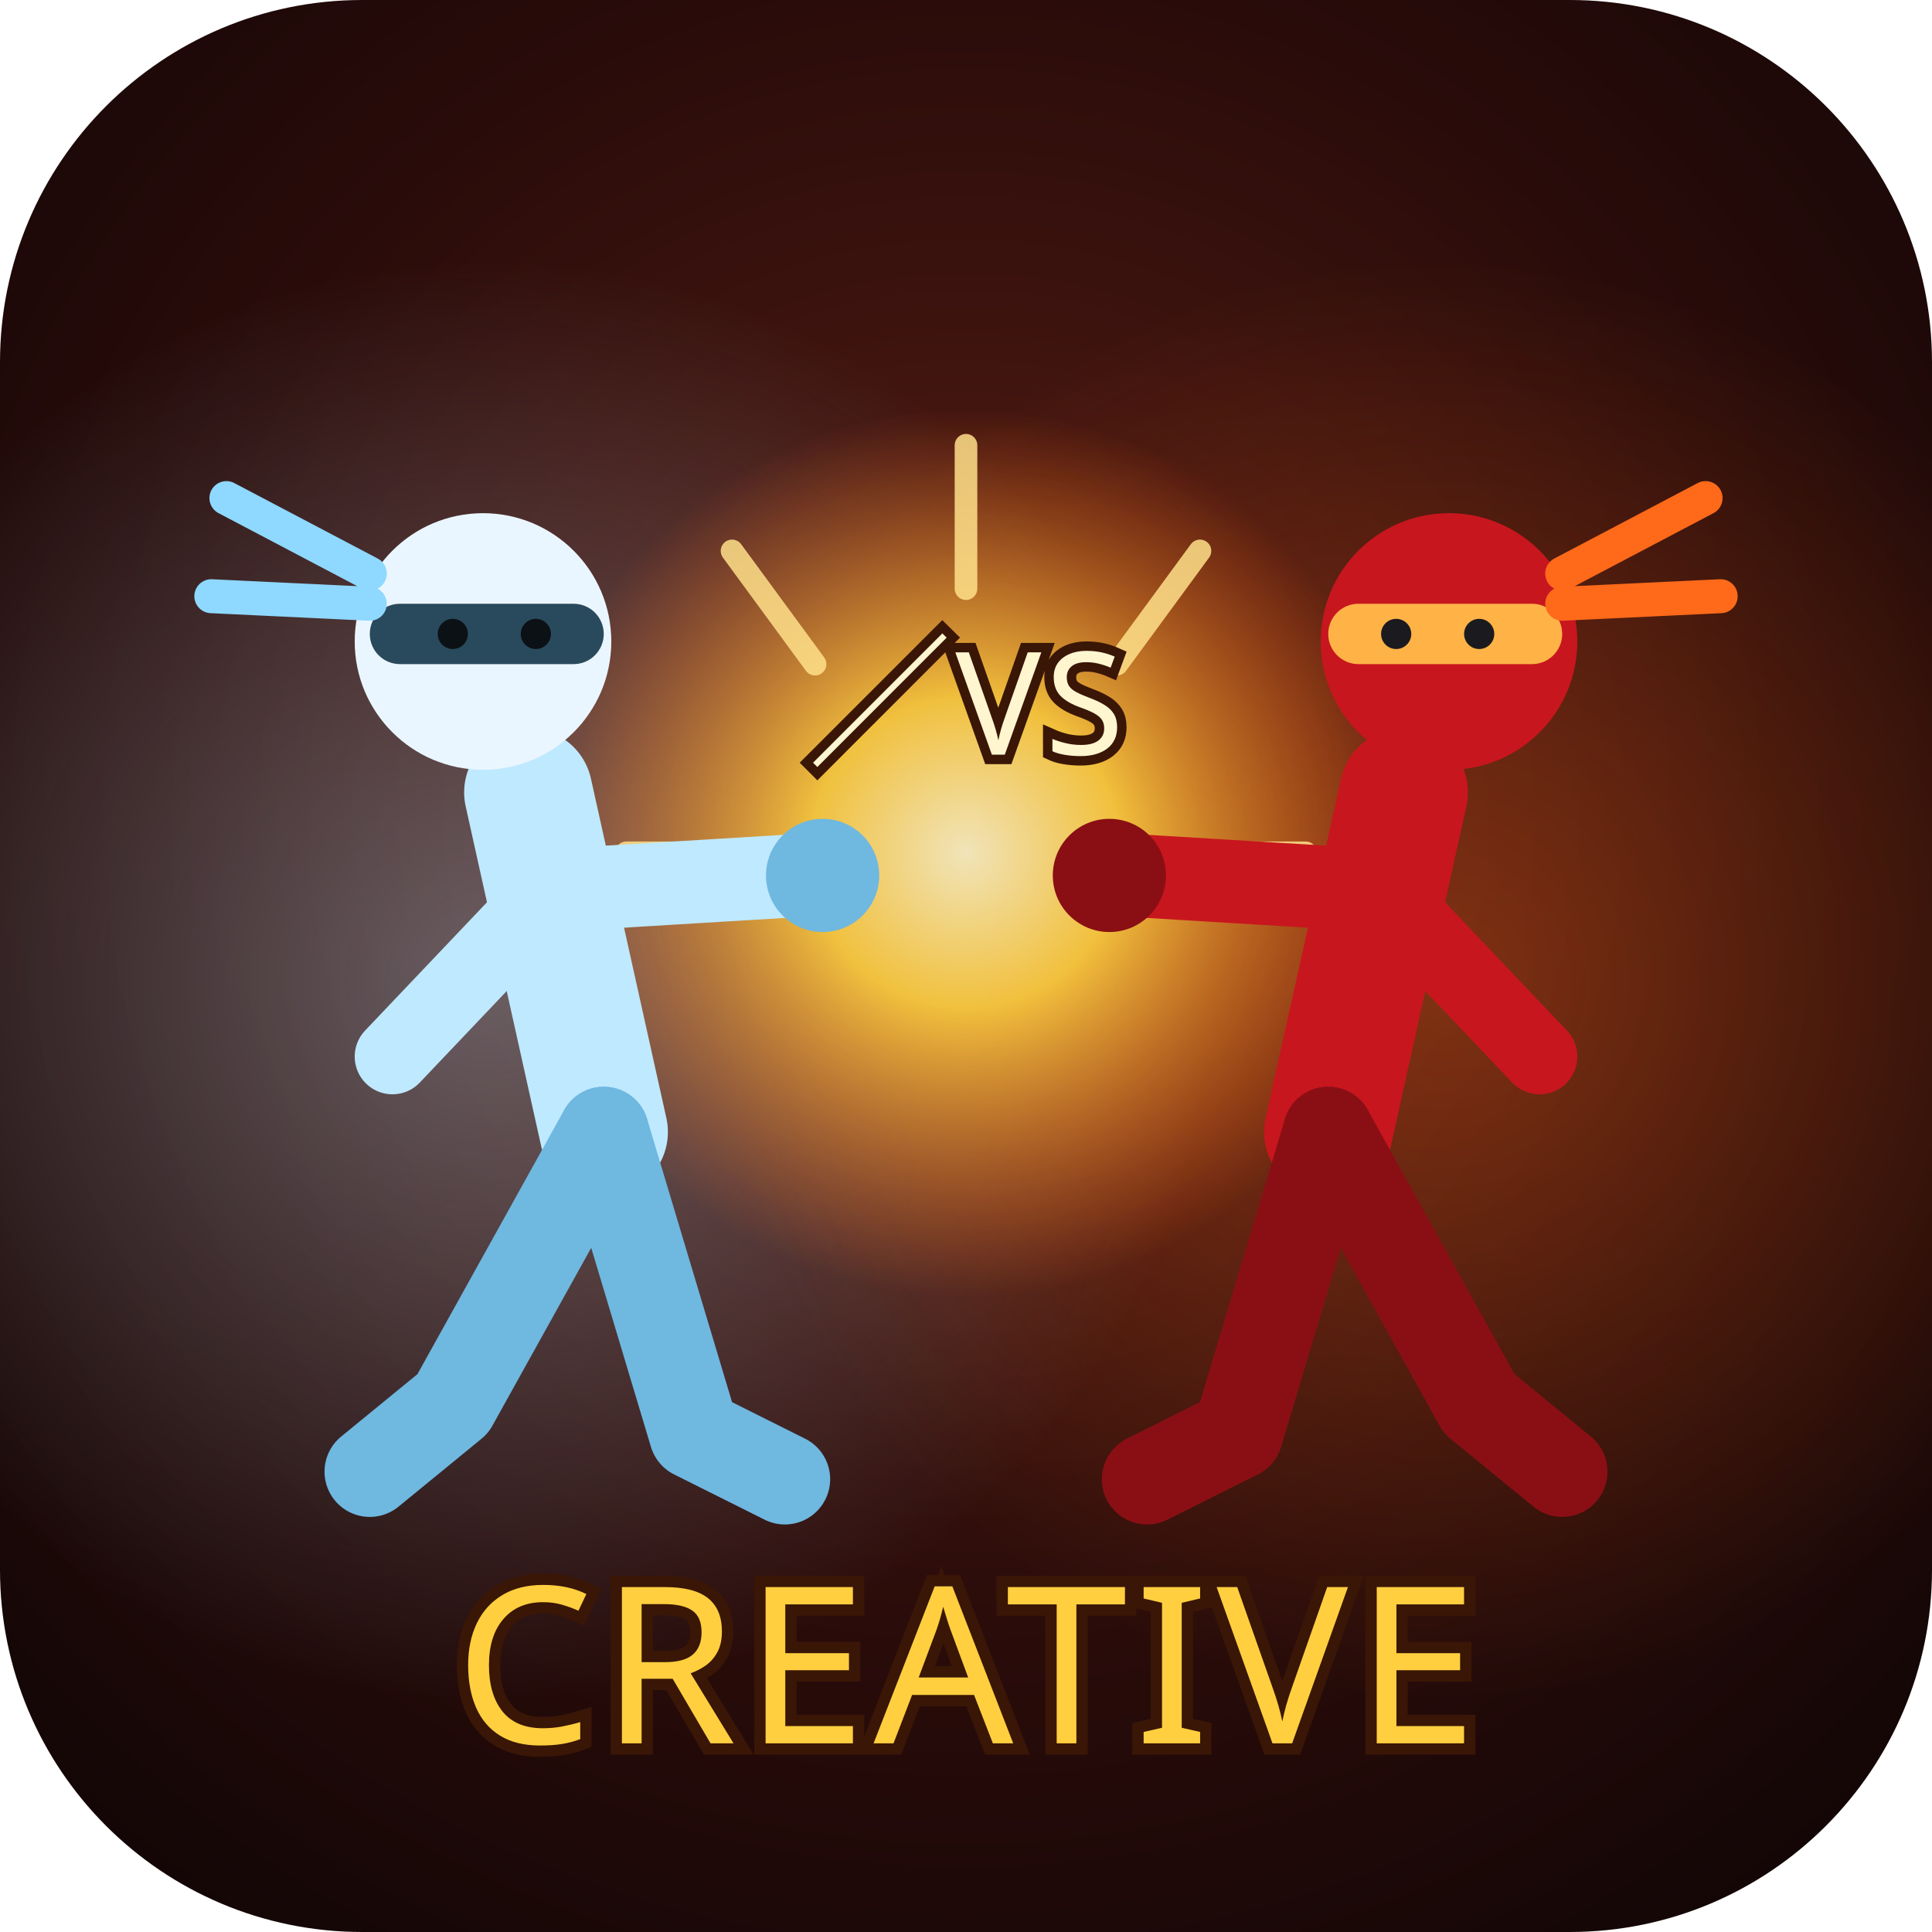
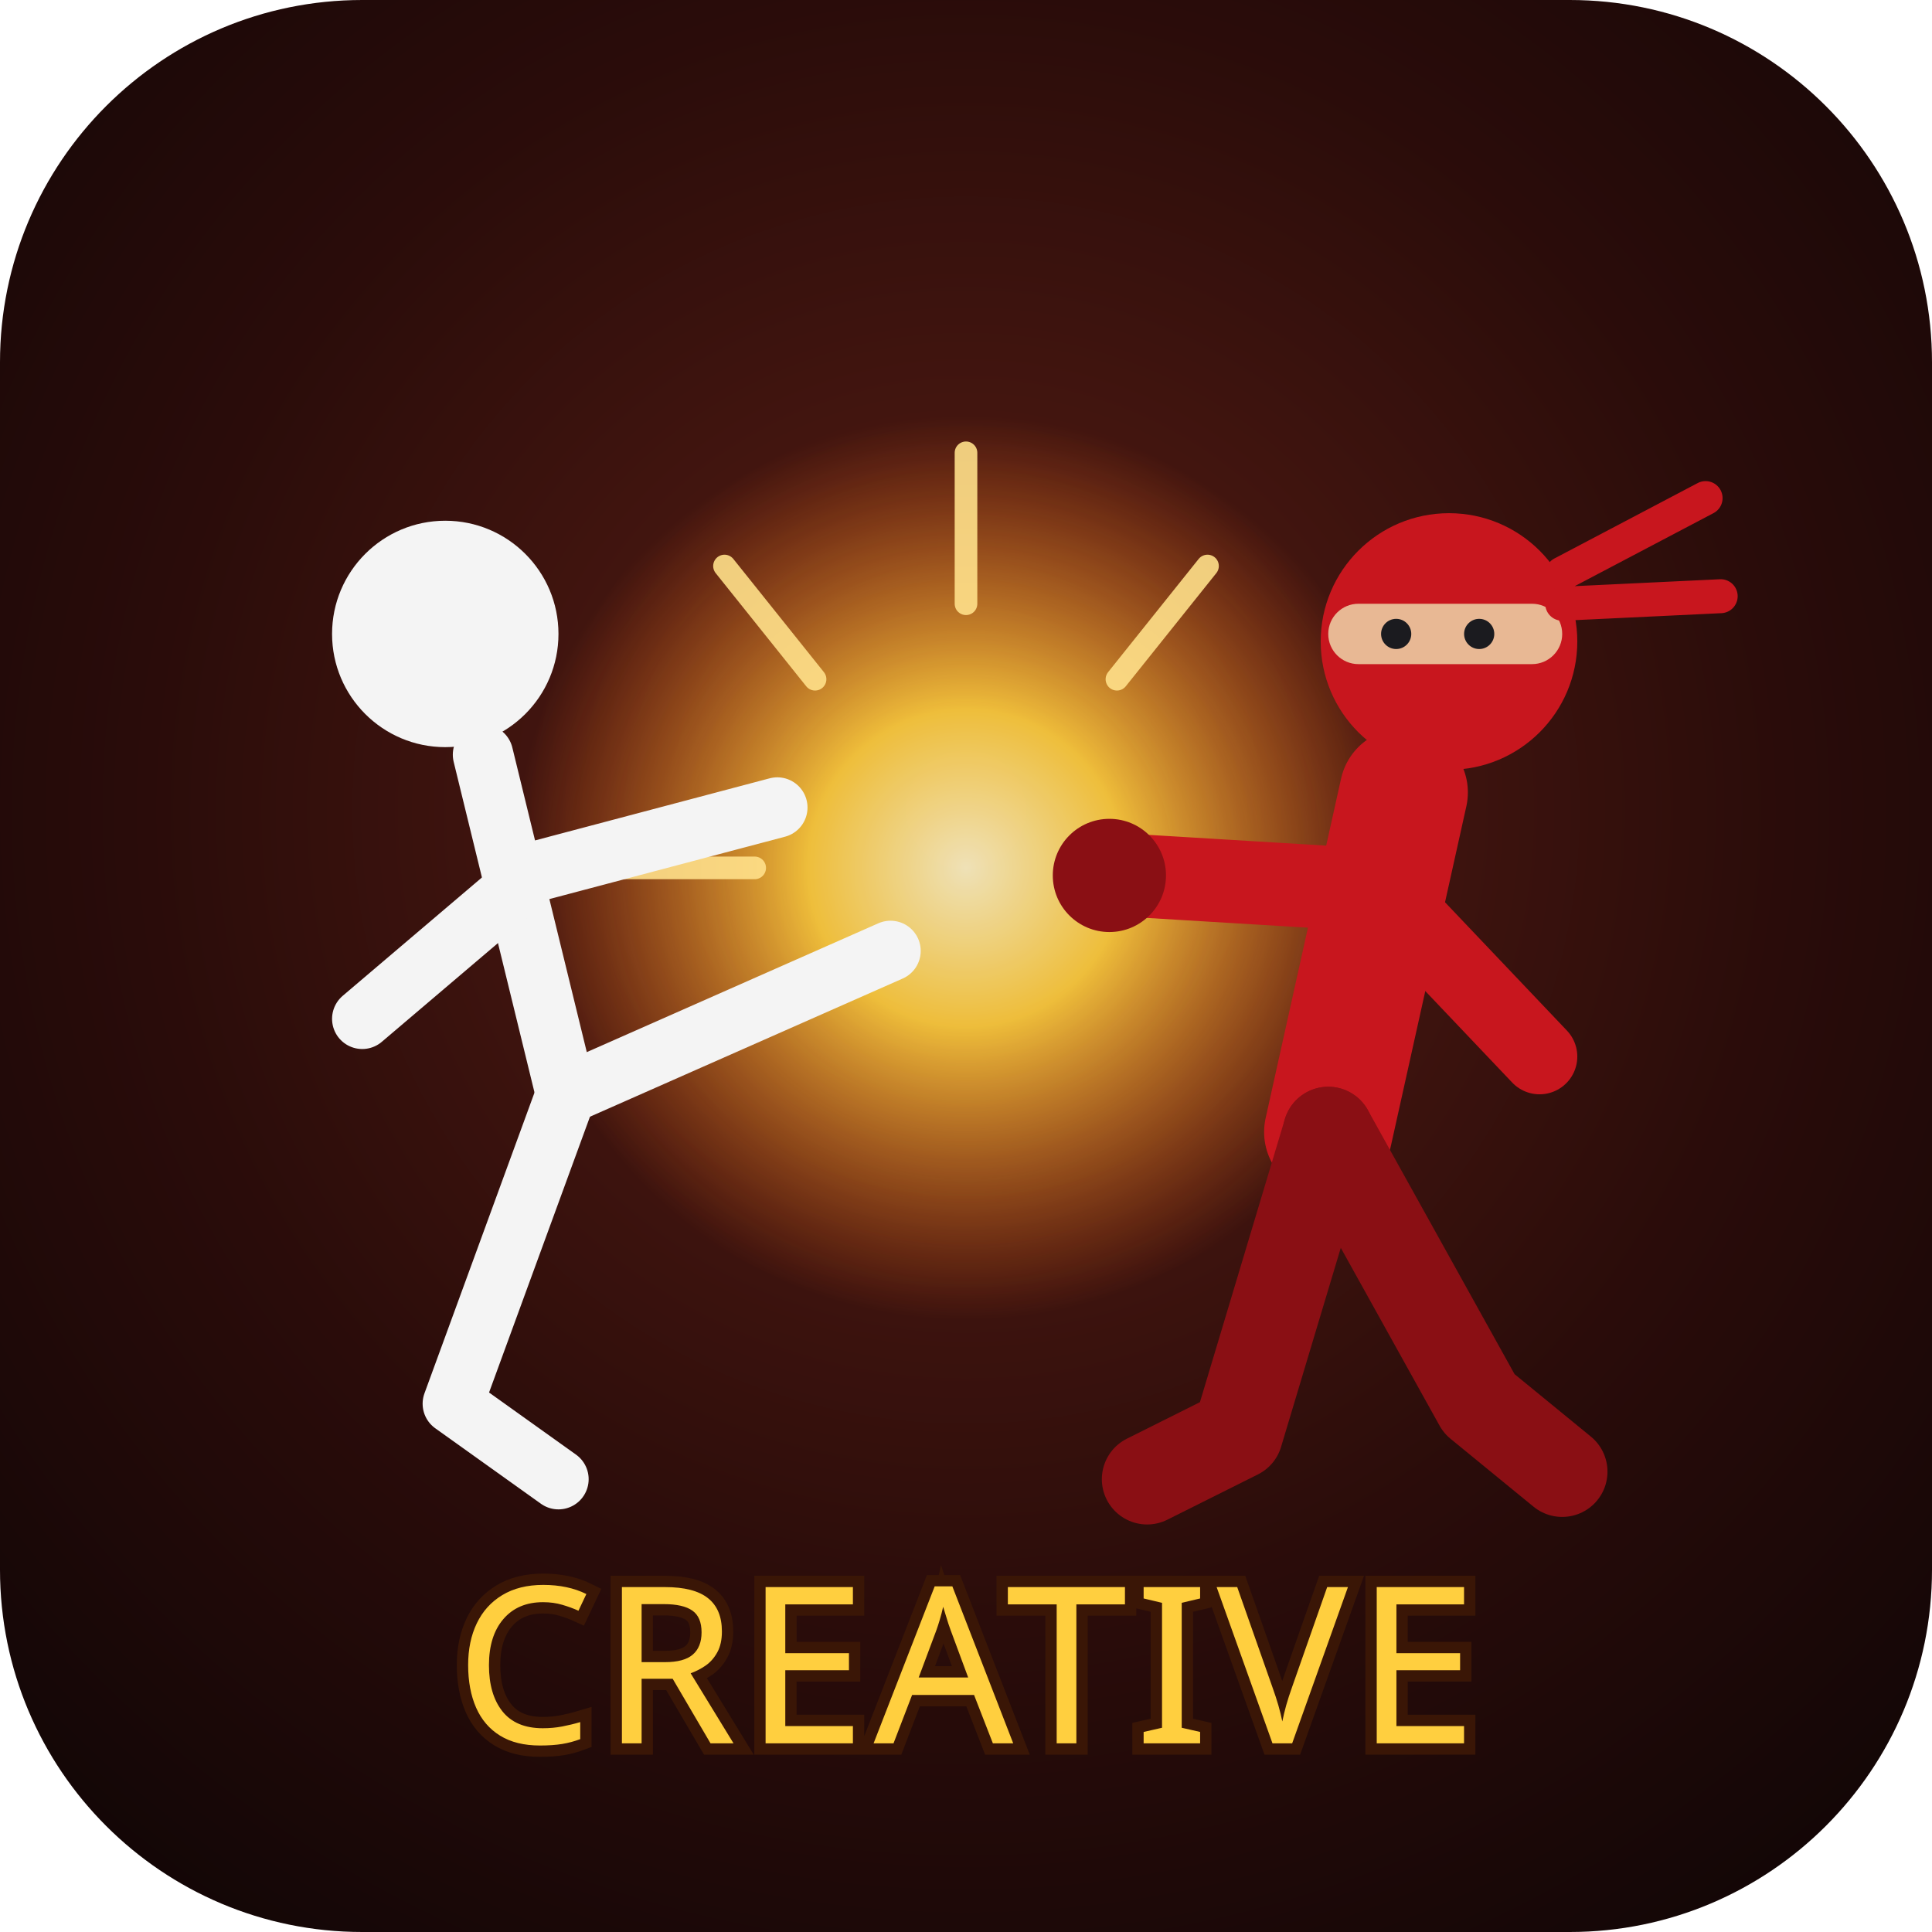
<svg xmlns="http://www.w3.org/2000/svg" viewBox="0 0 512 512">
  <defs>
    <radialGradient id="bg" cx="50%" cy="42%" r="70%">
      <stop offset="0" stop-color="#5a1e14" />
      <stop offset=".6" stop-color="#2a0c0a" />
      <stop offset="1" stop-color="#120606" />
    </radialGradient>
    <radialGradient id="clash" cx="50%" cy="50%" r="50%">
      <stop offset="0" stop-color="#fff6c8" />
      <stop offset=".35" stop-color="#ffcf3f" />
      <stop offset="1" stop-color="#ff6a1a" stop-opacity="0" />
    </radialGradient>
-     <radialGradient id="coolglow" cx="50%" cy="50%" r="50%">
-       <stop offset="0" stop-color="#bfe9ff" stop-opacity=".35" />
-       <stop offset="1" stop-color="#bfe9ff" stop-opacity="0" />
-     </radialGradient>
-     <radialGradient id="warmglow" cx="50%" cy="50%" r="50%">
-       <stop offset="0" stop-color="#ff6a1a" stop-opacity=".35" />
-       <stop offset="1" stop-color="#ff6a1a" stop-opacity="0" />
-     </radialGradient>
  </defs>
  <rect width="512" height="512" rx="96" fill="url(#bg)" />
-   <circle cx="130" cy="260" r="190" fill="url(#coolglow)" />
-   <circle cx="382" cy="260" r="190" fill="url(#warmglow)" />
-   <circle cx="256" cy="226" r="118" fill="url(#clash)" opacity=".9" />
-   <g stroke="#ffe08a" stroke-width="6" stroke-linecap="round" opacity=".85">
-     <line x1="256" y1="118" x2="256" y2="156" />
-     <line x1="318" y1="146" x2="296" y2="176" />
-     <line x1="194" y1="146" x2="216" y2="176" />
-     <line x1="346" y1="226" x2="310" y2="226" />
-     <line x1="166" y1="226" x2="202" y2="226" />
+   <circle cx="256" cy="230" r="120" fill="url(#clash)" opacity=".9" />
+   <g stroke="#ffe08a" stroke-width="6" stroke-linecap="round" opacity=".9">
+     <line x1="256" y1="120" x2="256" y2="160" />
+     <line x1="320" y1="150" x2="296" y2="180" />
+     <line x1="192" y1="150" x2="216" y2="180" />
+     <line x1="350" y1="230" x2="312" y2="230" />
+     <line x1="162" y1="230" x2="200" y2="230" />
  </g>
-   <text x="256" y="200" text-anchor="middle" font-family="Impact, 'Arial Black', sans-serif" font-size="38" fill="#fff6d0" stroke="#3a1606" stroke-width="5" paint-order="stroke" letter-spacing="1">／VS</text>
-   <g stroke-linecap="round" stroke-linejoin="round">
-     <path d="M140 210 L160 300" stroke="#bfe9ff" stroke-width="34" fill="none" />
-     <path d="M146 236 L212 232" stroke="#bfe9ff" stroke-width="22" fill="none" />
-     <circle cx="218" cy="232" r="15" fill="#6fb8e0" />
-     <path d="M142 240 L104 280" stroke="#bfe9ff" stroke-width="20" fill="none" />
-     <path d="M160 300 L184 380 L208 392" stroke="#6fb8e0" stroke-width="24" fill="none" />
-     <path d="M160 300 L120 372 L98 390" stroke="#6fb8e0" stroke-width="24" fill="none" />
-     <circle cx="128" cy="170" r="34" fill="#eaf6ff" />
-     <rect x="98" y="160" width="62" height="16" rx="8" fill="#294a5c" />
-     <circle cx="142" cy="168" r="4" fill="#0c1116" />
-     <circle cx="120" cy="168" r="4" fill="#0c1116" />
-     <path d="M98 152 L60 132 M98 160 L56 158" stroke="#8fd8ff" stroke-width="9" fill="none" />
+   <g stroke="#f4f4f4" stroke-width="16" stroke-linecap="round" stroke-linejoin="round" fill="none">
+     <circle cx="118" cy="168" r="30" fill="#f4f4f4" stroke="none" />
+     <path d="M128 200 L150 290" />
+     <path d="M138 232 L206 214" />
+     <path d="M136 236 L96 270" />
+     <path d="M150 290 L236 252" />
+     <path d="M150 290 L120 372 L148 392" />
  </g>
  <g stroke-linecap="round" stroke-linejoin="round">
    <path d="M372 210 L352 300" stroke="#c8161e" stroke-width="34" fill="none" />
    <path d="M366 236 L300 232" stroke="#c8161e" stroke-width="22" fill="none" />
    <circle cx="294" cy="232" r="15" fill="#8a0f14" />
    <path d="M370 240 L408 280" stroke="#c8161e" stroke-width="20" fill="none" />
    <path d="M352 300 L328 380 L304 392" stroke="#8a0f14" stroke-width="24" fill="none" />
    <path d="M352 300 L392 372 L414 390" stroke="#8a0f14" stroke-width="24" fill="none" />
    <circle cx="384" cy="170" r="34" fill="#c8161e" />
-     <rect x="352" y="160" width="62" height="16" rx="8" fill="#ffb347" />
+     <rect x="352" y="160" width="62" height="16" rx="8" fill="#e8b894" />
    <circle cx="370" cy="168" r="4" fill="#1b1b1f" />
    <circle cx="392" cy="168" r="4" fill="#1b1b1f" />
-     <path d="M414 152 L452 132 M414 160 L456 158" stroke="#ff6a1a" stroke-width="9" fill="none" />
+     <path d="M414 152 L452 132 M414 160 L456 158" stroke="#c8161e" stroke-width="9" fill="none" />
  </g>
  <text x="256" y="462" text-anchor="middle" font-family="Impact, 'Arial Black', sans-serif" font-size="58" fill="#ffcf3f" stroke="#3a1606" stroke-width="6" paint-order="stroke" letter-spacing="2">CREATIVE</text>
</svg>
